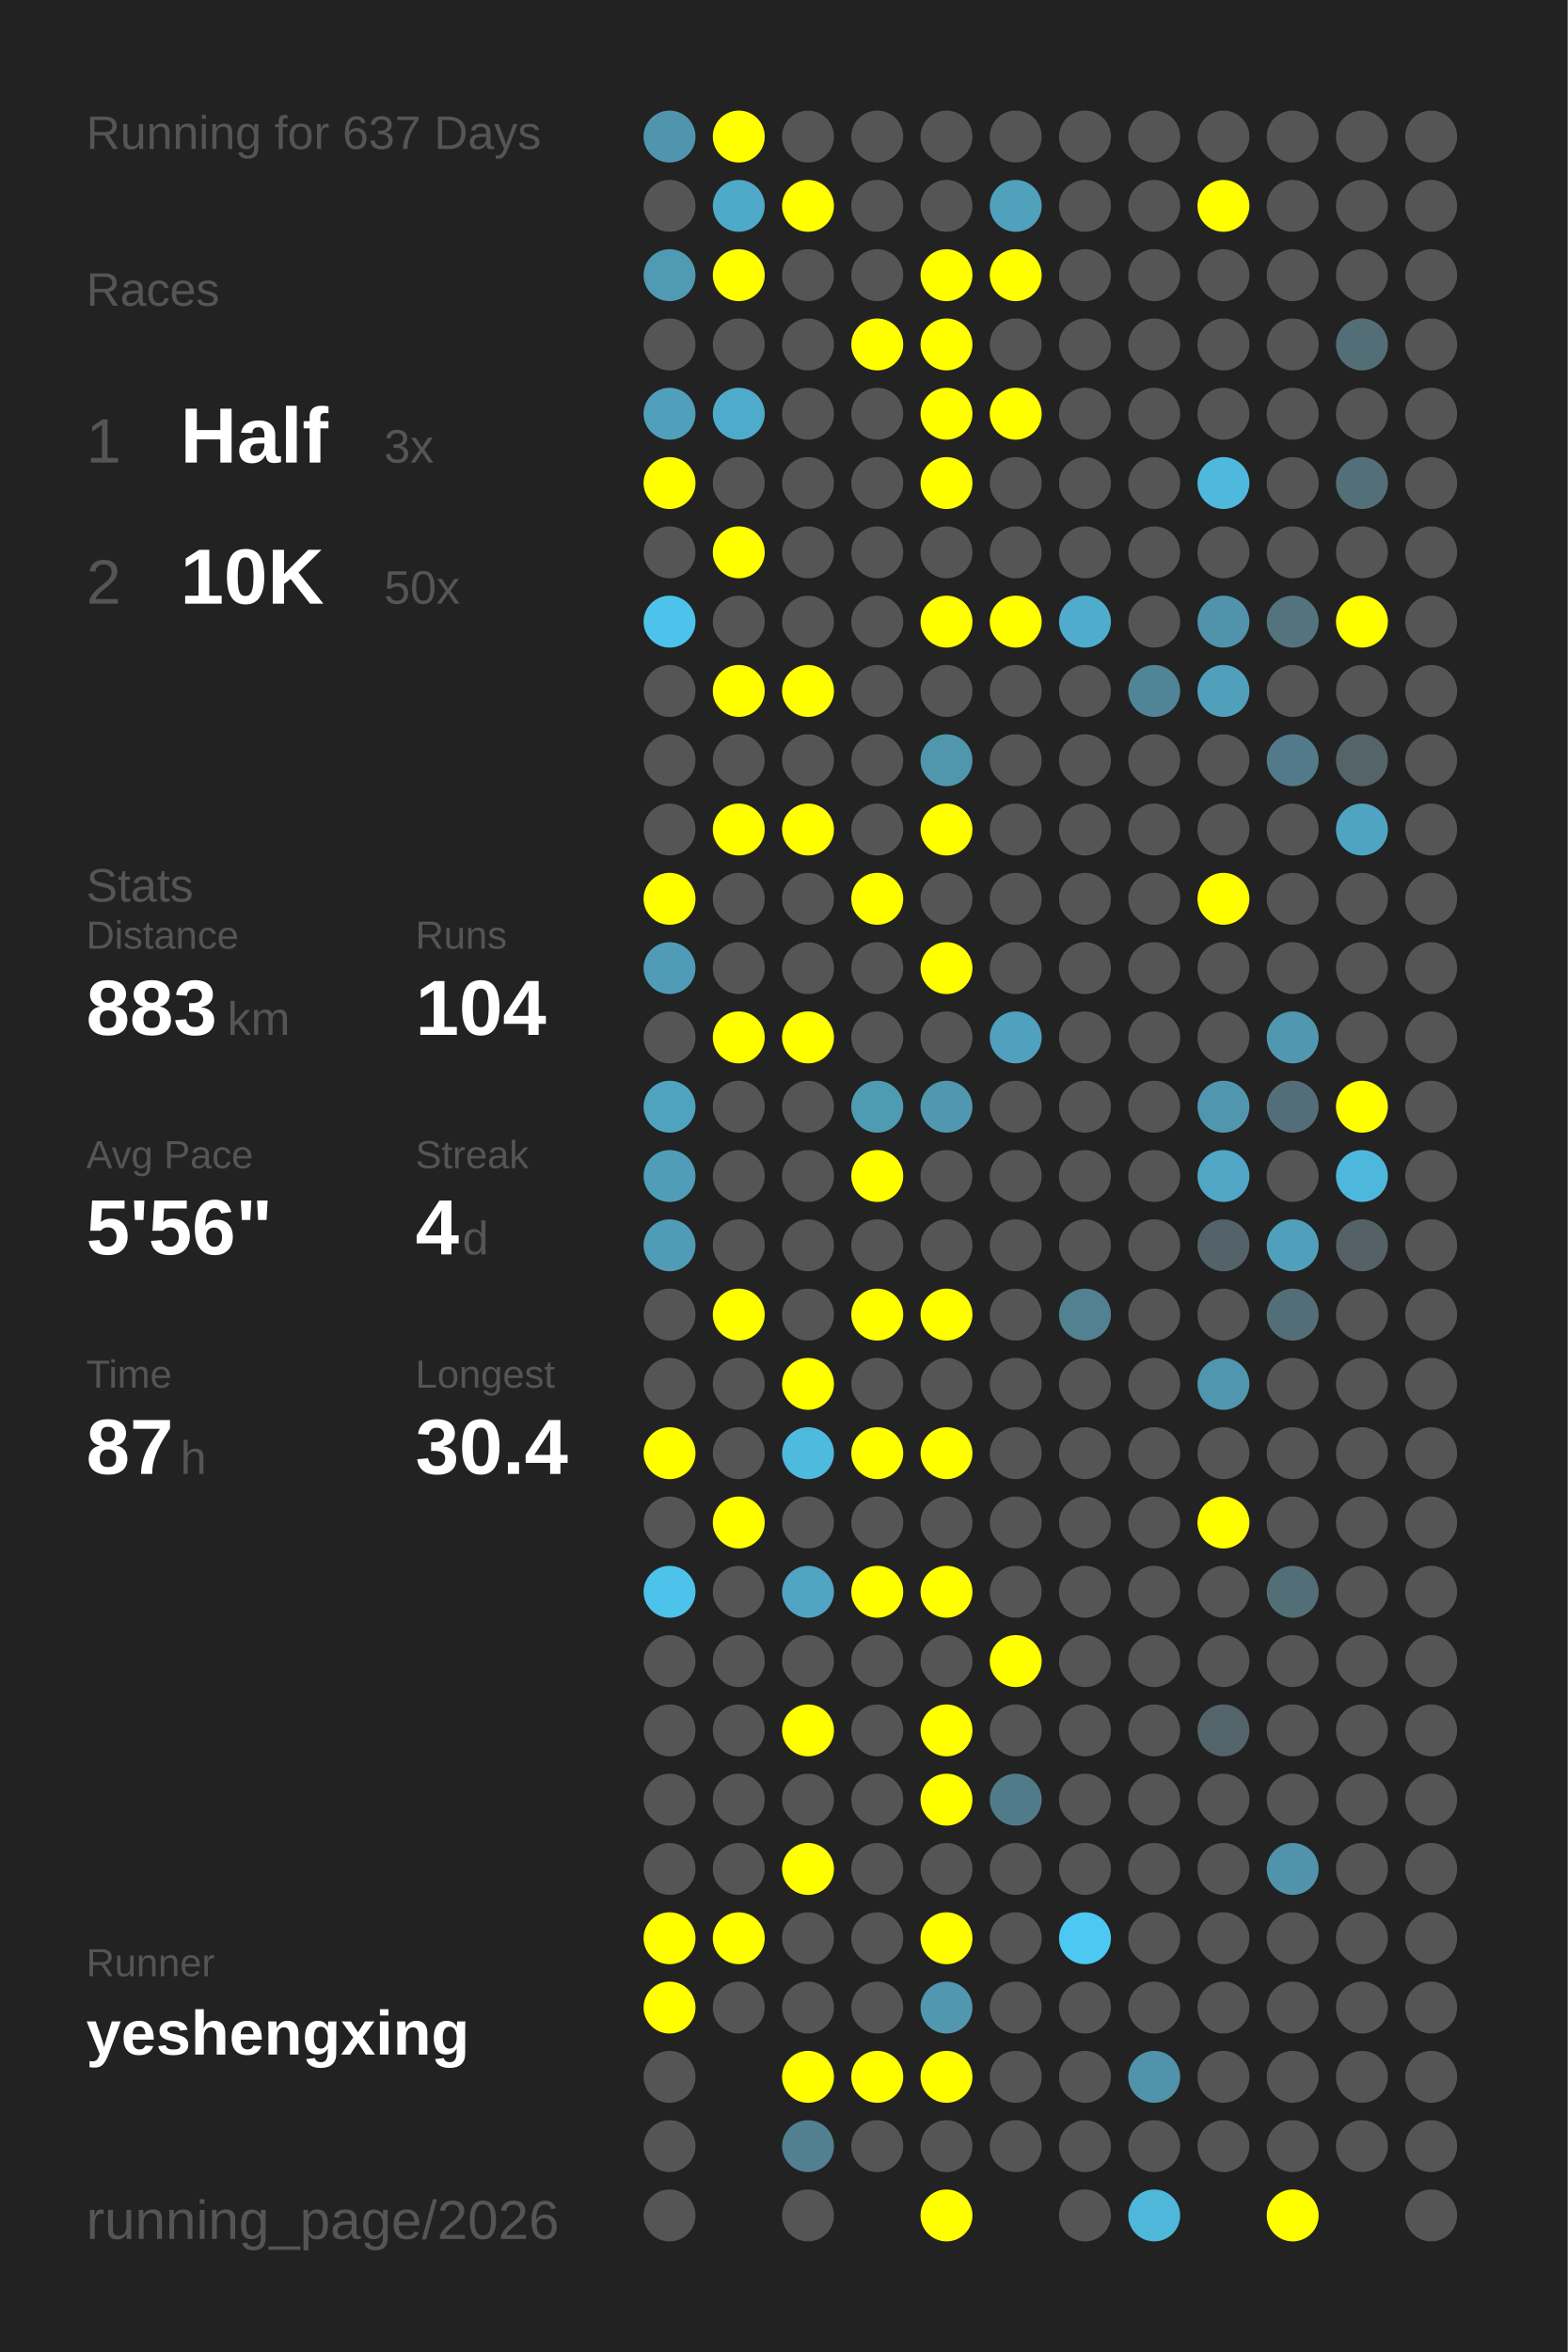
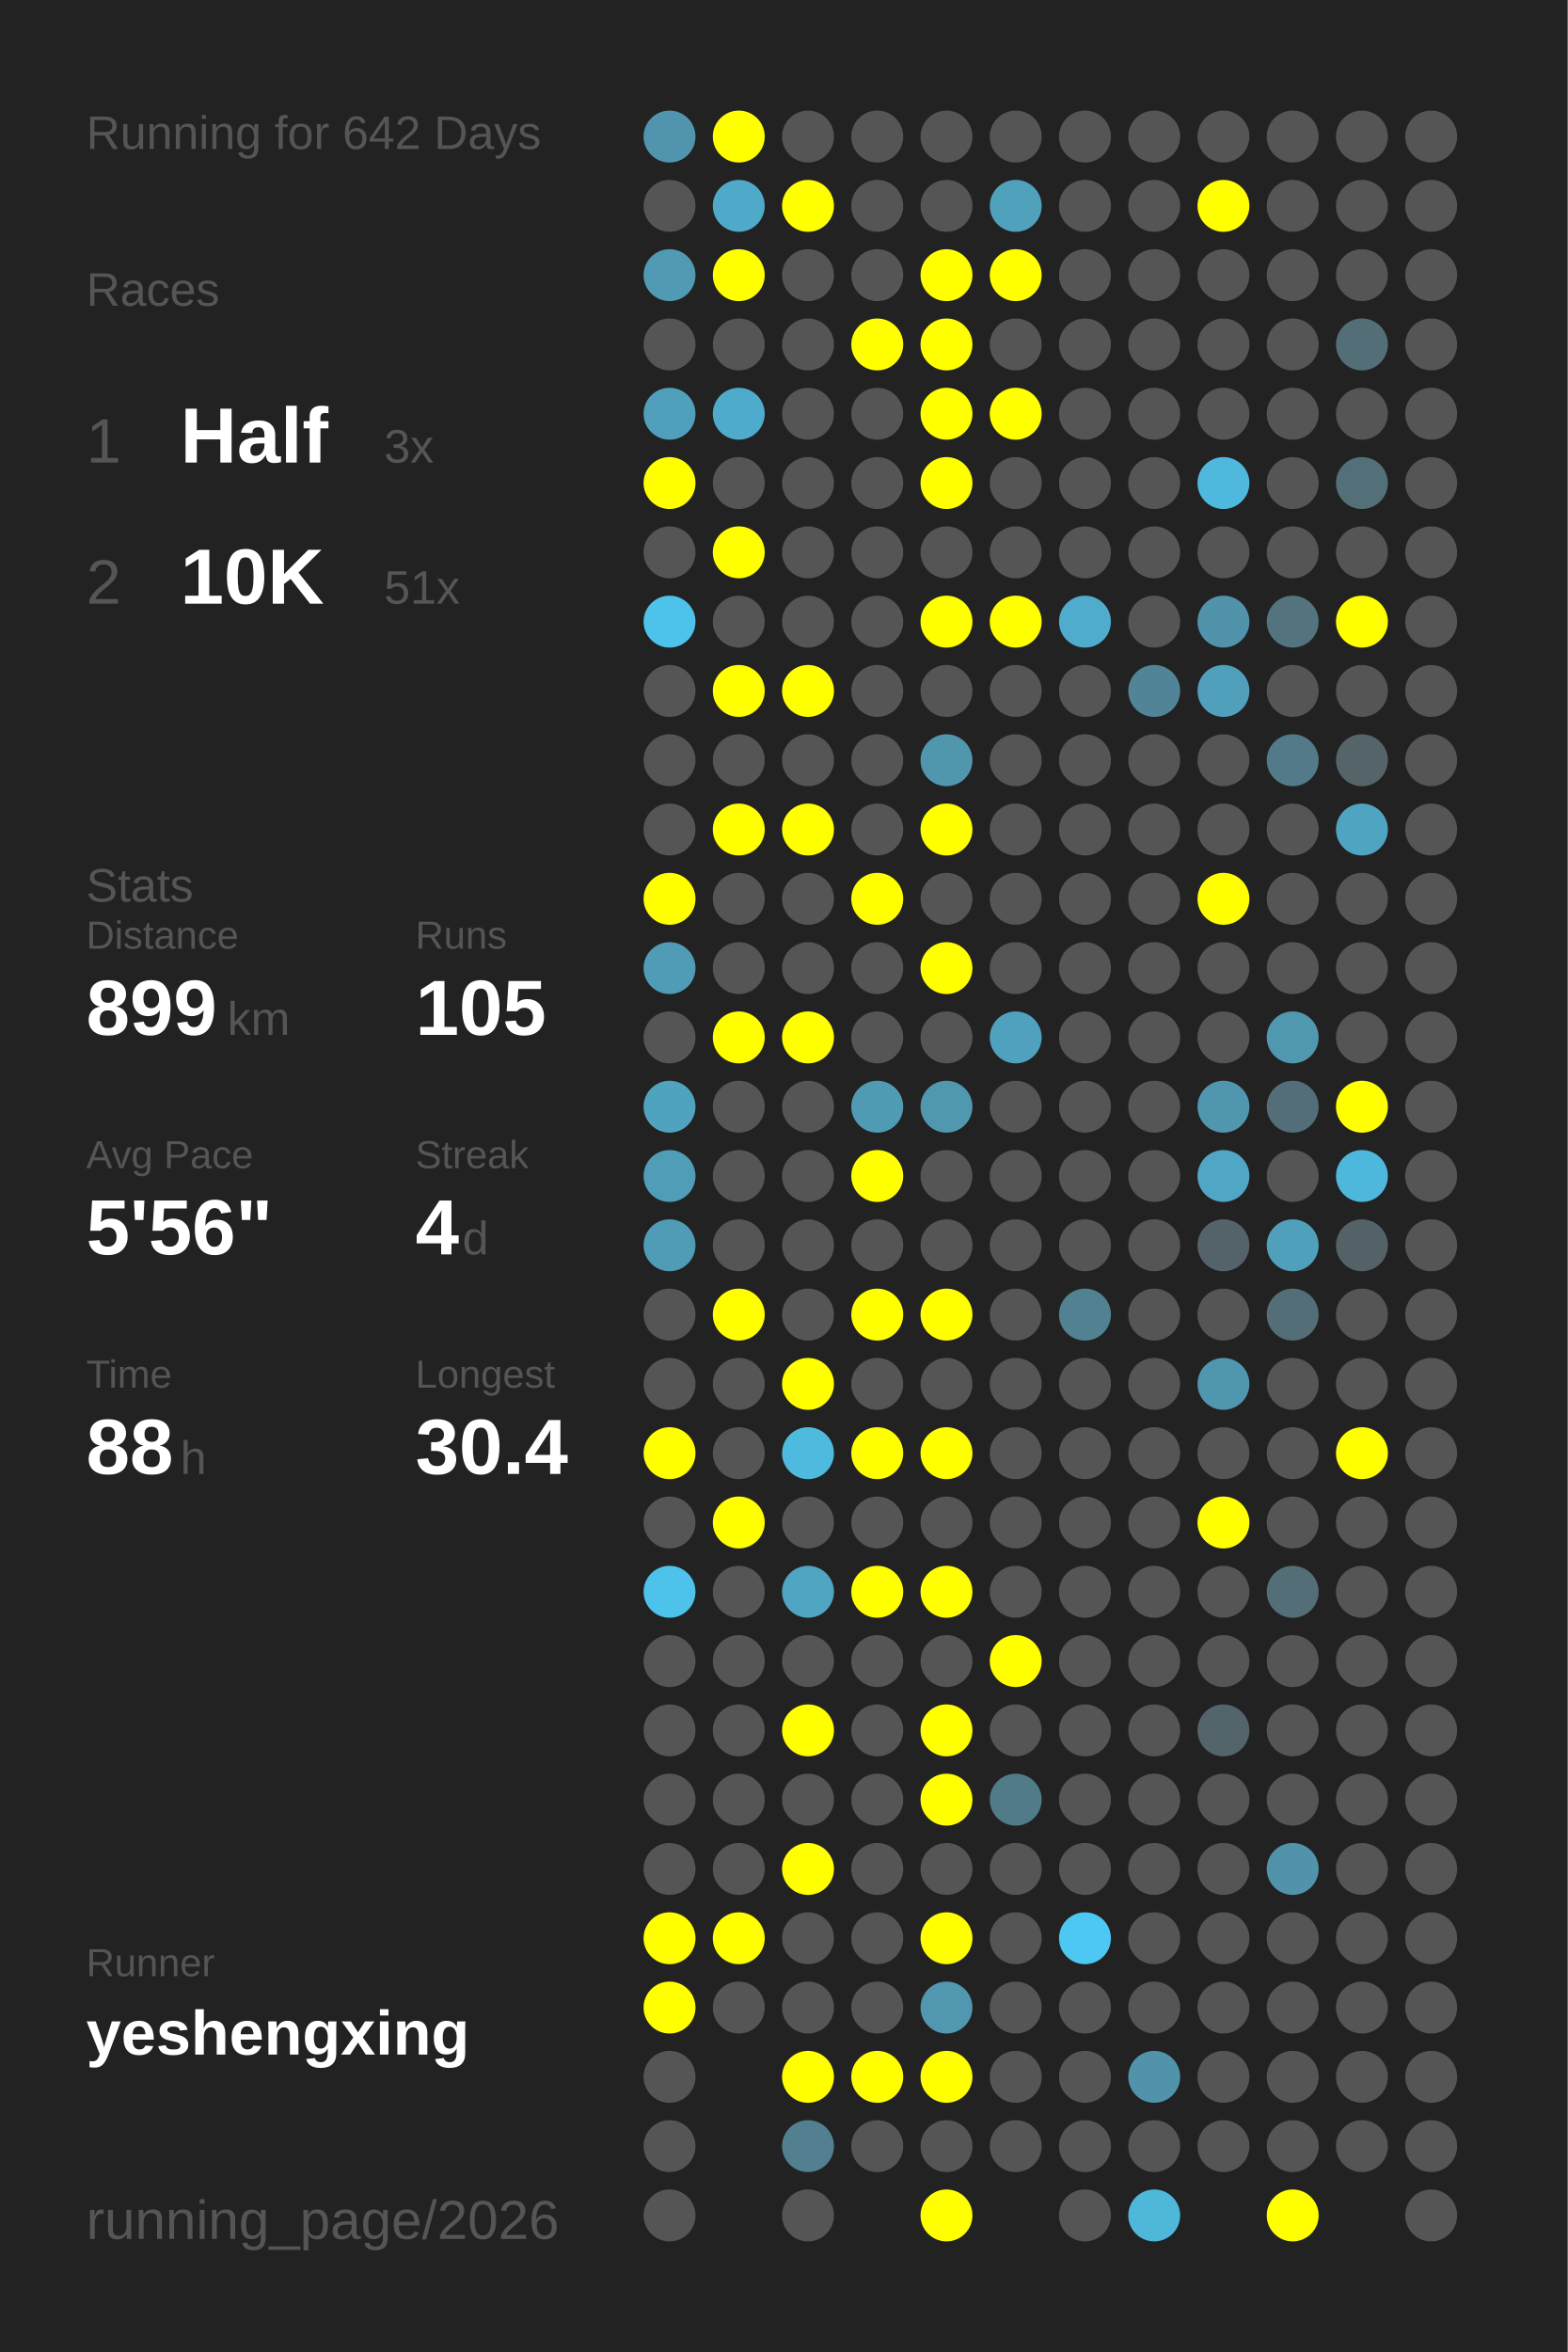
<svg xmlns="http://www.w3.org/2000/svg" baseProfile="full" height="300mm" version="1.1" viewBox="0,0,200,300" width="200mm">
  <defs />
  <rect fill="#222222" height="300" width="200" x="0" y="0" />
-   <text fill="#555555" style="font-size:6px; font-family:Arial;" x="11" y="19">Running for 637 Days</text>
+   <text fill="#555555" style="font-size:6px; font-family:Arial;" x="11" y="19">Running for 642 Days</text>
  <text fill="#555555" style="font-size:6px; font-family:Arial;" x="11" y="39">Races</text>
  <text fill="#555555" style="font-size:8px; font-family:Arial;" x="11" y="59">1</text>
  <text fill="#FFFFFF" style="font-size:10px; font-family:Arial; font-weight:bold;" x="23" y="59">Half</text>
  <text fill="#555555" style="font-size:6px; font-family:Arial;" x="49" y="59">3x</text>
  <text fill="#555555" style="font-size:8px; font-family:Arial;" x="11" y="77">2</text>
  <text fill="#FFFFFF" style="font-size:10px; font-family:Arial; font-weight:bold;" x="23" y="77">10K</text>
-   <text fill="#555555" style="font-size:6px; font-family:Arial;" x="49" y="77">50x</text>
+   <text fill="#555555" style="font-size:6px; font-family:Arial;" x="49" y="77">51x</text>
  <text fill="#555555" style="font-size:6px; font-family:Arial;" x="11" y="115">Stats</text>
  <text fill="#555555" style="font-size:5px; font-family:Arial;" x="11" y="121">Distance</text>
-   <text fill="#FFFFFF" style="font-size:10px; font-family:Arial; font-weight:bold;" x="11" y="132">883</text>
+   <text fill="#FFFFFF" style="font-size:10px; font-family:Arial; font-weight:bold;" x="11" y="132">899</text>
  <text fill="#555555" style="font-size:6px; font-family:Arial;" x="29" y="132">km</text>
  <text fill="#555555" style="font-size:5px; font-family:Arial;" x="53" y="121">Runs</text>
-   <text fill="#FFFFFF" style="font-size:10px; font-family:Arial; font-weight:bold;" x="53" y="132">104</text>
+   <text fill="#FFFFFF" style="font-size:10px; font-family:Arial; font-weight:bold;" x="53" y="132">105</text>
  <text fill="#555555" style="font-size:5px; font-family:Arial;" x="11" y="149">Avg Pace</text>
  <text fill="#FFFFFF" style="font-size:10px; font-family:Arial; font-weight:bold;" x="11" y="160">5'56"</text>
  <text fill="#555555" style="font-size:5px; font-family:Arial;" x="53" y="149">Streak</text>
  <text fill="#FFFFFF" style="font-size:10px; font-family:Arial; font-weight:bold;" x="53" y="160">4</text>
  <text fill="#555555" style="font-size:6px; font-family:Arial;" x="59" y="160">d</text>
  <text fill="#555555" style="font-size:5px; font-family:Arial;" x="11" y="177">Time</text>
-   <text fill="#FFFFFF" style="font-size:10px; font-family:Arial; font-weight:bold;" x="11" y="188">87</text>
+   <text fill="#FFFFFF" style="font-size:10px; font-family:Arial; font-weight:bold;" x="11" y="188">88</text>
  <text fill="#555555" style="font-size:6px; font-family:Arial;" x="23" y="188">h</text>
  <text fill="#555555" style="font-size:5px; font-family:Arial;" x="53" y="177">Longest</text>
  <text fill="#FFFFFF" style="font-size:10px; font-family:Arial; font-weight:bold;" x="53" y="188">30.4</text>
  <text fill="#555555" style="font-size:5px; font-family:Arial;" x="11" y="252.065">Runner</text>
  <text fill="#FFFFFF" style="font-size:8px; font-family:Arial; font-weight:bold;" x="11" y="262.065">yeshengxing</text>
  <text fill="#555555" style="font-size:7px; font-family:Arial;" x="11" y="285.581">running_page/2026</text>
  <circle cx="85.417" cy="17.419" fill="#5095ad" r="3.312" />
  <circle cx="85.417" cy="26.258" fill="#555555" r="3.312" />
  <circle cx="85.417" cy="35.097" fill="#509ab3" r="3.312" />
  <circle cx="85.417" cy="43.935" fill="#555555" r="3.312" />
  <circle cx="85.417" cy="52.774" fill="#50a0bb" r="3.312" />
  <circle cx="85.417" cy="61.613" fill="#FFFF00" r="3.312" />
  <circle cx="85.417" cy="70.452" fill="#555555" r="3.312" />
  <circle cx="85.417" cy="79.29" fill="#4dc3eb" r="3.312" />
  <circle cx="85.417" cy="88.129" fill="#555555" r="3.312" />
  <circle cx="85.417" cy="96.968" fill="#555555" r="3.312" />
  <circle cx="85.417" cy="105.806" fill="#555555" r="3.312" />
  <circle cx="85.417" cy="114.645" fill="#FFFF00" r="3.312" />
  <circle cx="85.417" cy="123.484" fill="#509cb6" r="3.312" />
  <circle cx="85.417" cy="132.323" fill="#555555" r="3.312" />
  <circle cx="85.417" cy="141.161" fill="#4fa3bf" r="3.312" />
  <circle cx="85.417" cy="150" fill="#509db7" r="3.312" />
  <circle cx="85.417" cy="158.839" fill="#509bb5" r="3.312" />
  <circle cx="85.417" cy="167.677" fill="#555555" r="3.312" />
  <circle cx="85.417" cy="176.516" fill="#555555" r="3.312" />
  <circle cx="85.417" cy="185.355" fill="#FFFF00" r="3.312" />
  <circle cx="85.417" cy="194.194" fill="#555555" r="3.312" />
  <circle cx="85.417" cy="203.032" fill="#4dc2ea" r="3.312" />
  <circle cx="85.417" cy="211.871" fill="#555555" r="3.312" />
  <circle cx="85.417" cy="220.71" fill="#555555" r="3.312" />
  <circle cx="85.417" cy="229.548" fill="#555555" r="3.312" />
  <circle cx="85.417" cy="238.387" fill="#555555" r="3.312" />
  <circle cx="85.417" cy="247.226" fill="#FFFF00" r="3.312" />
  <circle cx="85.417" cy="256.065" fill="#FFFF00" r="3.312" />
  <circle cx="85.417" cy="264.903" fill="#555555" r="3.312" />
  <circle cx="85.417" cy="273.742" fill="#555555" r="3.312" />
  <circle cx="85.417" cy="282.581" fill="#555555" r="3.312" />
  <circle cx="94.25" cy="17.419" fill="#FFFF00" r="3.312" />
  <circle cx="94.25" cy="26.258" fill="#4fa9c8" r="3.312" />
  <circle cx="94.25" cy="35.097" fill="#FFFF00" r="3.312" />
  <circle cx="94.25" cy="43.935" fill="#555555" r="3.312" />
  <circle cx="94.25" cy="52.774" fill="#4fabcb" r="3.312" />
  <circle cx="94.25" cy="61.613" fill="#555555" r="3.312" />
  <circle cx="94.25" cy="70.452" fill="#FFFF00" r="3.312" />
  <circle cx="94.25" cy="79.29" fill="#555555" r="3.312" />
  <circle cx="94.25" cy="88.129" fill="#FFFF00" r="3.312" />
  <circle cx="94.25" cy="96.968" fill="#555555" r="3.312" />
  <circle cx="94.25" cy="105.806" fill="#FFFF00" r="3.312" />
  <circle cx="94.25" cy="114.645" fill="#555555" r="3.312" />
  <circle cx="94.25" cy="123.484" fill="#555555" r="3.312" />
  <circle cx="94.25" cy="132.323" fill="#FFFF00" r="3.312" />
  <circle cx="94.25" cy="141.161" fill="#555555" r="3.312" />
  <circle cx="94.25" cy="150" fill="#555555" r="3.312" />
  <circle cx="94.25" cy="158.839" fill="#555555" r="3.312" />
  <circle cx="94.25" cy="167.677" fill="#FFFF00" r="3.312" />
  <circle cx="94.25" cy="176.516" fill="#555555" r="3.312" />
  <circle cx="94.25" cy="185.355" fill="#555555" r="3.312" />
  <circle cx="94.25" cy="194.194" fill="#FFFF00" r="3.312" />
  <circle cx="94.25" cy="203.032" fill="#555555" r="3.312" />
  <circle cx="94.25" cy="211.871" fill="#555555" r="3.312" />
  <circle cx="94.25" cy="220.71" fill="#555555" r="3.312" />
  <circle cx="94.25" cy="229.548" fill="#555555" r="3.312" />
  <circle cx="94.25" cy="238.387" fill="#555555" r="3.312" />
  <circle cx="94.25" cy="247.226" fill="#FFFF00" r="3.312" />
  <circle cx="94.25" cy="256.065" fill="#555555" r="3.312" />
  <circle cx="103.083" cy="17.419" fill="#555555" r="3.312" />
  <circle cx="103.083" cy="26.258" fill="#FFFF00" r="3.312" />
  <circle cx="103.083" cy="35.097" fill="#555555" r="3.312" />
  <circle cx="103.083" cy="43.935" fill="#555555" r="3.312" />
  <circle cx="103.083" cy="52.774" fill="#555555" r="3.312" />
  <circle cx="103.083" cy="61.613" fill="#555555" r="3.312" />
  <circle cx="103.083" cy="70.452" fill="#555555" r="3.312" />
  <circle cx="103.083" cy="79.29" fill="#555555" r="3.312" />
  <circle cx="103.083" cy="88.129" fill="#FFFF00" r="3.312" />
  <circle cx="103.083" cy="96.968" fill="#555555" r="3.312" />
  <circle cx="103.083" cy="105.806" fill="#FFFF00" r="3.312" />
  <circle cx="103.083" cy="114.645" fill="#555555" r="3.312" />
  <circle cx="103.083" cy="123.484" fill="#555555" r="3.312" />
  <circle cx="103.083" cy="132.323" fill="#FFFF00" r="3.312" />
  <circle cx="103.083" cy="141.161" fill="#555555" r="3.312" />
  <circle cx="103.083" cy="150" fill="#555555" r="3.312" />
  <circle cx="103.083" cy="158.839" fill="#555555" r="3.312" />
  <circle cx="103.083" cy="167.677" fill="#555555" r="3.312" />
  <circle cx="103.083" cy="176.516" fill="#FFFF00" r="3.312" />
  <circle cx="103.083" cy="185.355" fill="#4ebade" r="3.312" />
  <circle cx="103.083" cy="194.194" fill="#555555" r="3.312" />
  <circle cx="103.083" cy="203.032" fill="#4fa5c2" r="3.312" />
  <circle cx="103.083" cy="211.871" fill="#555555" r="3.312" />
  <circle cx="103.083" cy="220.71" fill="#FFFF00" r="3.312" />
  <circle cx="103.083" cy="229.548" fill="#555555" r="3.312" />
  <circle cx="103.083" cy="238.387" fill="#FFFF00" r="3.312" />
  <circle cx="103.083" cy="247.226" fill="#555555" r="3.312" />
  <circle cx="103.083" cy="256.065" fill="#555555" r="3.312" />
  <circle cx="103.083" cy="264.903" fill="#FFFF00" r="3.312" />
  <circle cx="103.083" cy="273.742" fill="#528090" r="3.312" />
  <circle cx="103.083" cy="282.581" fill="#555555" r="3.312" />
  <circle cx="111.917" cy="17.419" fill="#555555" r="3.312" />
  <circle cx="111.917" cy="26.258" fill="#555555" r="3.312" />
  <circle cx="111.917" cy="35.097" fill="#555555" r="3.312" />
  <circle cx="111.917" cy="43.935" fill="#FFFF00" r="3.312" />
  <circle cx="111.917" cy="52.774" fill="#555555" r="3.312" />
  <circle cx="111.917" cy="61.613" fill="#555555" r="3.312" />
  <circle cx="111.917" cy="70.452" fill="#555555" r="3.312" />
  <circle cx="111.917" cy="79.29" fill="#555555" r="3.312" />
  <circle cx="111.917" cy="88.129" fill="#555555" r="3.312" />
  <circle cx="111.917" cy="96.968" fill="#555555" r="3.312" />
  <circle cx="111.917" cy="105.806" fill="#555555" r="3.312" />
  <circle cx="111.917" cy="114.645" fill="#FFFF00" r="3.312" />
  <circle cx="111.917" cy="123.484" fill="#555555" r="3.312" />
  <circle cx="111.917" cy="132.323" fill="#555555" r="3.312" />
  <circle cx="111.917" cy="141.161" fill="#509bb4" r="3.312" />
  <circle cx="111.917" cy="150" fill="#FFFF00" r="3.312" />
  <circle cx="111.917" cy="158.839" fill="#555555" r="3.312" />
  <circle cx="111.917" cy="167.677" fill="#FFFF00" r="3.312" />
  <circle cx="111.917" cy="176.516" fill="#555555" r="3.312" />
  <circle cx="111.917" cy="185.355" fill="#FFFF00" r="3.312" />
  <circle cx="111.917" cy="194.194" fill="#555555" r="3.312" />
  <circle cx="111.917" cy="203.032" fill="#FFFF00" r="3.312" />
  <circle cx="111.917" cy="211.871" fill="#555555" r="3.312" />
  <circle cx="111.917" cy="220.71" fill="#555555" r="3.312" />
  <circle cx="111.917" cy="229.548" fill="#555555" r="3.312" />
  <circle cx="111.917" cy="238.387" fill="#555555" r="3.312" />
  <circle cx="111.917" cy="247.226" fill="#555555" r="3.312" />
  <circle cx="111.917" cy="256.065" fill="#555555" r="3.312" />
  <circle cx="111.917" cy="264.903" fill="#FFFF00" r="3.312" />
  <circle cx="111.917" cy="273.742" fill="#555555" r="3.312" />
  <circle cx="120.75" cy="17.419" fill="#555555" r="3.312" />
  <circle cx="120.75" cy="26.258" fill="#555555" r="3.312" />
  <circle cx="120.75" cy="35.097" fill="#FFFF00" r="3.312" />
  <circle cx="120.75" cy="43.935" fill="#FFFF00" r="3.312" />
  <circle cx="120.75" cy="52.774" fill="#FFFF00" r="3.312" />
  <circle cx="120.75" cy="61.613" fill="#FFFF00" r="3.312" />
  <circle cx="120.75" cy="70.452" fill="#555555" r="3.312" />
  <circle cx="120.75" cy="79.29" fill="#FFFF00" r="3.312" />
  <circle cx="120.75" cy="88.129" fill="#555555" r="3.312" />
  <circle cx="120.75" cy="96.968" fill="#5096ad" r="3.312" />
  <circle cx="120.75" cy="105.806" fill="#FFFF00" r="3.312" />
  <circle cx="120.75" cy="114.645" fill="#555555" r="3.312" />
  <circle cx="120.75" cy="123.484" fill="#FFFF00" r="3.312" />
  <circle cx="120.75" cy="132.323" fill="#555555" r="3.312" />
  <circle cx="120.75" cy="141.161" fill="#5098b0" r="3.312" />
  <circle cx="120.75" cy="150" fill="#555555" r="3.312" />
  <circle cx="120.75" cy="158.839" fill="#555555" r="3.312" />
  <circle cx="120.75" cy="167.677" fill="#FFFF00" r="3.312" />
  <circle cx="120.75" cy="176.516" fill="#555555" r="3.312" />
  <circle cx="120.75" cy="185.355" fill="#FFFF00" r="3.312" />
  <circle cx="120.75" cy="194.194" fill="#555555" r="3.312" />
  <circle cx="120.75" cy="203.032" fill="#FFFF00" r="3.312" />
  <circle cx="120.75" cy="211.871" fill="#555555" r="3.312" />
  <circle cx="120.75" cy="220.71" fill="#FFFF00" r="3.312" />
  <circle cx="120.75" cy="229.548" fill="#FFFF00" r="3.312" />
  <circle cx="120.75" cy="238.387" fill="#555555" r="3.312" />
  <circle cx="120.75" cy="247.226" fill="#FFFF00" r="3.312" />
  <circle cx="120.75" cy="256.065" fill="#5097af" r="3.312" />
  <circle cx="120.75" cy="264.903" fill="#FFFF00" r="3.312" />
  <circle cx="120.75" cy="273.742" fill="#555555" r="3.312" />
  <circle cx="120.75" cy="282.581" fill="#FFFF00" r="3.312" />
  <circle cx="129.583" cy="17.419" fill="#555555" r="3.312" />
  <circle cx="129.583" cy="26.258" fill="#50a1bc" r="3.312" />
  <circle cx="129.583" cy="35.097" fill="#FFFF00" r="3.312" />
  <circle cx="129.583" cy="43.935" fill="#555555" r="3.312" />
  <circle cx="129.583" cy="52.774" fill="#FFFF00" r="3.312" />
  <circle cx="129.583" cy="61.613" fill="#555555" r="3.312" />
  <circle cx="129.583" cy="70.452" fill="#555555" r="3.312" />
  <circle cx="129.583" cy="79.29" fill="#FFFF00" r="3.312" />
  <circle cx="129.583" cy="88.129" fill="#555555" r="3.312" />
  <circle cx="129.583" cy="96.968" fill="#555555" r="3.312" />
  <circle cx="129.583" cy="105.806" fill="#555555" r="3.312" />
  <circle cx="129.583" cy="114.645" fill="#555555" r="3.312" />
  <circle cx="129.583" cy="123.484" fill="#555555" r="3.312" />
  <circle cx="129.583" cy="132.323" fill="#50a1bd" r="3.312" />
  <circle cx="129.583" cy="141.161" fill="#555555" r="3.312" />
  <circle cx="129.583" cy="150" fill="#555555" r="3.312" />
  <circle cx="129.583" cy="158.839" fill="#555555" r="3.312" />
  <circle cx="129.583" cy="167.677" fill="#555555" r="3.312" />
  <circle cx="129.583" cy="176.516" fill="#555555" r="3.312" />
  <circle cx="129.583" cy="185.355" fill="#555555" r="3.312" />
  <circle cx="129.583" cy="194.194" fill="#555555" r="3.312" />
  <circle cx="129.583" cy="203.032" fill="#555555" r="3.312" />
  <circle cx="129.583" cy="211.871" fill="#FFFF00" r="3.312" />
  <circle cx="129.583" cy="220.71" fill="#555555" r="3.312" />
  <circle cx="129.583" cy="229.548" fill="#527b89" r="3.312" />
  <circle cx="129.583" cy="238.387" fill="#555555" r="3.312" />
  <circle cx="129.583" cy="247.226" fill="#555555" r="3.312" />
  <circle cx="129.583" cy="256.065" fill="#555555" r="3.312" />
  <circle cx="129.583" cy="264.903" fill="#555555" r="3.312" />
  <circle cx="129.583" cy="273.742" fill="#555555" r="3.312" />
  <circle cx="138.417" cy="17.419" fill="#555555" r="3.312" />
  <circle cx="138.417" cy="26.258" fill="#555555" r="3.312" />
  <circle cx="138.417" cy="35.097" fill="#555555" r="3.312" />
  <circle cx="138.417" cy="43.935" fill="#555555" r="3.312" />
  <circle cx="138.417" cy="52.774" fill="#555555" r="3.312" />
  <circle cx="138.417" cy="61.613" fill="#555555" r="3.312" />
  <circle cx="138.417" cy="70.452" fill="#555555" r="3.312" />
  <circle cx="138.417" cy="79.29" fill="#4faccc" r="3.312" />
  <circle cx="138.417" cy="88.129" fill="#555555" r="3.312" />
  <circle cx="138.417" cy="96.968" fill="#555555" r="3.312" />
  <circle cx="138.417" cy="105.806" fill="#555555" r="3.312" />
  <circle cx="138.417" cy="114.645" fill="#555555" r="3.312" />
  <circle cx="138.417" cy="123.484" fill="#555555" r="3.312" />
  <circle cx="138.417" cy="132.323" fill="#555555" r="3.312" />
  <circle cx="138.417" cy="141.161" fill="#555555" r="3.312" />
  <circle cx="138.417" cy="150" fill="#555555" r="3.312" />
  <circle cx="138.417" cy="158.839" fill="#555555" r="3.312" />
  <circle cx="138.417" cy="167.677" fill="#528191" r="3.312" />
  <circle cx="138.417" cy="176.516" fill="#555555" r="3.312" />
  <circle cx="138.417" cy="185.355" fill="#555555" r="3.312" />
  <circle cx="138.417" cy="194.194" fill="#555555" r="3.312" />
  <circle cx="138.417" cy="203.032" fill="#555555" r="3.312" />
  <circle cx="138.417" cy="211.871" fill="#555555" r="3.312" />
  <circle cx="138.417" cy="220.71" fill="#555555" r="3.312" />
  <circle cx="138.417" cy="229.548" fill="#555555" r="3.312" />
  <circle cx="138.417" cy="238.387" fill="#555555" r="3.312" />
  <circle cx="138.417" cy="247.226" fill="#4dc8f2" r="3.312" />
  <circle cx="138.417" cy="256.065" fill="#555555" r="3.312" />
  <circle cx="138.417" cy="264.903" fill="#555555" r="3.312" />
  <circle cx="138.417" cy="273.742" fill="#555555" r="3.312" />
  <circle cx="138.417" cy="282.581" fill="#555555" r="3.312" />
  <circle cx="147.25" cy="17.419" fill="#555555" r="3.312" />
  <circle cx="147.25" cy="26.258" fill="#555555" r="3.312" />
  <circle cx="147.25" cy="35.097" fill="#555555" r="3.312" />
  <circle cx="147.25" cy="43.935" fill="#555555" r="3.312" />
  <circle cx="147.25" cy="52.774" fill="#555555" r="3.312" />
  <circle cx="147.25" cy="61.613" fill="#555555" r="3.312" />
  <circle cx="147.25" cy="70.452" fill="#555555" r="3.312" />
  <circle cx="147.25" cy="79.29" fill="#555555" r="3.312" />
  <circle cx="147.25" cy="88.129" fill="#518496" r="3.312" />
  <circle cx="147.25" cy="96.968" fill="#555555" r="3.312" />
  <circle cx="147.25" cy="105.806" fill="#555555" r="3.312" />
  <circle cx="147.25" cy="114.645" fill="#555555" r="3.312" />
  <circle cx="147.25" cy="123.484" fill="#555555" r="3.312" />
  <circle cx="147.25" cy="132.323" fill="#555555" r="3.312" />
  <circle cx="147.25" cy="141.161" fill="#555555" r="3.312" />
  <circle cx="147.25" cy="150" fill="#555555" r="3.312" />
  <circle cx="147.25" cy="158.839" fill="#555555" r="3.312" />
  <circle cx="147.25" cy="167.677" fill="#555555" r="3.312" />
  <circle cx="147.25" cy="176.516" fill="#555555" r="3.312" />
  <circle cx="147.25" cy="185.355" fill="#555555" r="3.312" />
  <circle cx="147.25" cy="194.194" fill="#555555" r="3.312" />
  <circle cx="147.25" cy="203.032" fill="#555555" r="3.312" />
  <circle cx="147.25" cy="211.871" fill="#555555" r="3.312" />
  <circle cx="147.25" cy="220.71" fill="#555555" r="3.312" />
  <circle cx="147.25" cy="229.548" fill="#555555" r="3.312" />
  <circle cx="147.25" cy="238.387" fill="#555555" r="3.312" />
  <circle cx="147.25" cy="247.226" fill="#555555" r="3.312" />
  <circle cx="147.25" cy="256.065" fill="#555555" r="3.312" />
  <circle cx="147.25" cy="264.903" fill="#5093aa" r="3.312" />
  <circle cx="147.25" cy="273.742" fill="#555555" r="3.312" />
  <circle cx="147.25" cy="282.581" fill="#4eb7da" r="3.312" />
  <circle cx="156.083" cy="17.419" fill="#555555" r="3.312" />
  <circle cx="156.083" cy="26.258" fill="#FFFF00" r="3.312" />
  <circle cx="156.083" cy="35.097" fill="#555555" r="3.312" />
  <circle cx="156.083" cy="43.935" fill="#555555" r="3.312" />
  <circle cx="156.083" cy="52.774" fill="#555555" r="3.312" />
  <circle cx="156.083" cy="61.613" fill="#4eb9dd" r="3.312" />
  <circle cx="156.083" cy="70.452" fill="#555555" r="3.312" />
  <circle cx="156.083" cy="79.29" fill="#5093aa" r="3.312" />
  <circle cx="156.083" cy="88.129" fill="#50a0bb" r="3.312" />
  <circle cx="156.083" cy="96.968" fill="#555555" r="3.312" />
  <circle cx="156.083" cy="105.806" fill="#555555" r="3.312" />
  <circle cx="156.083" cy="114.645" fill="#FFFF00" r="3.312" />
  <circle cx="156.083" cy="123.484" fill="#555555" r="3.312" />
  <circle cx="156.083" cy="132.323" fill="#555555" r="3.312" />
  <circle cx="156.083" cy="141.161" fill="#5096ae" r="3.312" />
  <circle cx="156.083" cy="150" fill="#4fa7c5" r="3.312" />
  <circle cx="156.083" cy="158.839" fill="#546369" r="3.312" />
  <circle cx="156.083" cy="167.677" fill="#555555" r="3.312" />
  <circle cx="156.083" cy="176.516" fill="#5096ae" r="3.312" />
  <circle cx="156.083" cy="185.355" fill="#555555" r="3.312" />
  <circle cx="156.083" cy="194.194" fill="#FFFF00" r="3.312" />
  <circle cx="156.083" cy="203.032" fill="#555555" r="3.312" />
  <circle cx="156.083" cy="211.871" fill="#555555" r="3.312" />
  <circle cx="156.083" cy="220.71" fill="#53646a" r="3.312" />
  <circle cx="156.083" cy="229.548" fill="#555555" r="3.312" />
  <circle cx="156.083" cy="238.387" fill="#555555" r="3.312" />
  <circle cx="156.083" cy="247.226" fill="#555555" r="3.312" />
  <circle cx="156.083" cy="256.065" fill="#555555" r="3.312" />
  <circle cx="156.083" cy="264.903" fill="#555555" r="3.312" />
  <circle cx="156.083" cy="273.742" fill="#555555" r="3.312" />
  <circle cx="164.917" cy="17.419" fill="#555555" r="3.312" />
  <circle cx="164.917" cy="26.258" fill="#555555" r="3.312" />
  <circle cx="164.917" cy="35.097" fill="#555555" r="3.312" />
  <circle cx="164.917" cy="43.935" fill="#555555" r="3.312" />
  <circle cx="164.917" cy="52.774" fill="#555555" r="3.312" />
  <circle cx="164.917" cy="61.613" fill="#555555" r="3.312" />
  <circle cx="164.917" cy="70.452" fill="#555555" r="3.312" />
  <circle cx="164.917" cy="79.29" fill="#53737f" r="3.312" />
  <circle cx="164.917" cy="88.129" fill="#555555" r="3.312" />
  <circle cx="164.917" cy="96.968" fill="#527a88" r="3.312" />
  <circle cx="164.917" cy="105.806" fill="#555555" r="3.312" />
  <circle cx="164.917" cy="114.645" fill="#555555" r="3.312" />
  <circle cx="164.917" cy="123.484" fill="#555555" r="3.312" />
  <circle cx="164.917" cy="132.323" fill="#5097b0" r="3.312" />
  <circle cx="164.917" cy="141.161" fill="#536e78" r="3.312" />
  <circle cx="164.917" cy="150" fill="#555555" r="3.312" />
  <circle cx="164.917" cy="158.839" fill="#50a0bb" r="3.312" />
  <circle cx="164.917" cy="167.677" fill="#536e77" r="3.312" />
  <circle cx="164.917" cy="176.516" fill="#555555" r="3.312" />
  <circle cx="164.917" cy="185.355" fill="#555555" r="3.312" />
  <circle cx="164.917" cy="194.194" fill="#555555" r="3.312" />
  <circle cx="164.917" cy="203.032" fill="#536e77" r="3.312" />
  <circle cx="164.917" cy="211.871" fill="#555555" r="3.312" />
  <circle cx="164.917" cy="220.71" fill="#555555" r="3.312" />
  <circle cx="164.917" cy="229.548" fill="#555555" r="3.312" />
  <circle cx="164.917" cy="238.387" fill="#5093aa" r="3.312" />
  <circle cx="164.917" cy="247.226" fill="#555555" r="3.312" />
  <circle cx="164.917" cy="256.065" fill="#555555" r="3.312" />
  <circle cx="164.917" cy="264.903" fill="#555555" r="3.312" />
  <circle cx="164.917" cy="273.742" fill="#555555" r="3.312" />
  <circle cx="164.917" cy="282.581" fill="#FFFF00" r="3.312" />
  <circle cx="173.75" cy="17.419" fill="#555555" r="3.312" />
  <circle cx="173.75" cy="26.258" fill="#555555" r="3.312" />
  <circle cx="173.75" cy="35.097" fill="#555555" r="3.312" />
  <circle cx="173.75" cy="43.935" fill="#536e77" r="3.312" />
  <circle cx="173.75" cy="52.774" fill="#555555" r="3.312" />
  <circle cx="173.75" cy="61.613" fill="#536f78" r="3.312" />
  <circle cx="173.75" cy="70.452" fill="#555555" r="3.312" />
  <circle cx="173.75" cy="79.29" fill="#FFFF00" r="3.312" />
  <circle cx="173.75" cy="88.129" fill="#555555" r="3.312" />
  <circle cx="173.75" cy="96.968" fill="#546469" r="3.312" />
  <circle cx="173.75" cy="105.806" fill="#4fa4c1" r="3.312" />
  <circle cx="173.75" cy="114.645" fill="#555555" r="3.312" />
  <circle cx="173.75" cy="123.484" fill="#555555" r="3.312" />
  <circle cx="173.75" cy="132.323" fill="#555555" r="3.312" />
  <circle cx="173.75" cy="141.161" fill="#FFFF00" r="3.312" />
  <circle cx="173.75" cy="150" fill="#4eb8dc" r="3.312" />
  <circle cx="173.75" cy="158.839" fill="#546166" r="3.312" />
  <circle cx="173.75" cy="167.677" fill="#555555" r="3.312" />
  <circle cx="173.75" cy="176.516" fill="#555555" r="3.312" />
-   <circle cx="173.75" cy="185.355" fill="#555555" r="3.312" />
+   <circle cx="173.75" cy="185.355" fill="#FFFF00" r="3.312" />
  <circle cx="173.75" cy="194.194" fill="#555555" r="3.312" />
  <circle cx="173.75" cy="203.032" fill="#555555" r="3.312" />
  <circle cx="173.75" cy="211.871" fill="#555555" r="3.312" />
  <circle cx="173.75" cy="220.71" fill="#555555" r="3.312" />
  <circle cx="173.75" cy="229.548" fill="#555555" r="3.312" />
  <circle cx="173.75" cy="238.387" fill="#555555" r="3.312" />
  <circle cx="173.75" cy="247.226" fill="#555555" r="3.312" />
  <circle cx="173.75" cy="256.065" fill="#555555" r="3.312" />
  <circle cx="173.75" cy="264.903" fill="#555555" r="3.312" />
  <circle cx="173.75" cy="273.742" fill="#555555" r="3.312" />
  <circle cx="182.583" cy="17.419" fill="#555555" r="3.312" />
  <circle cx="182.583" cy="26.258" fill="#555555" r="3.312" />
  <circle cx="182.583" cy="35.097" fill="#555555" r="3.312" />
  <circle cx="182.583" cy="43.935" fill="#555555" r="3.312" />
  <circle cx="182.583" cy="52.774" fill="#555555" r="3.312" />
  <circle cx="182.583" cy="61.613" fill="#555555" r="3.312" />
  <circle cx="182.583" cy="70.452" fill="#555555" r="3.312" />
  <circle cx="182.583" cy="79.29" fill="#555555" r="3.312" />
  <circle cx="182.583" cy="88.129" fill="#555555" r="3.312" />
  <circle cx="182.583" cy="96.968" fill="#555555" r="3.312" />
  <circle cx="182.583" cy="105.806" fill="#555555" r="3.312" />
  <circle cx="182.583" cy="114.645" fill="#555555" r="3.312" />
  <circle cx="182.583" cy="123.484" fill="#555555" r="3.312" />
  <circle cx="182.583" cy="132.323" fill="#555555" r="3.312" />
  <circle cx="182.583" cy="141.161" fill="#555555" r="3.312" />
  <circle cx="182.583" cy="150" fill="#555555" r="3.312" />
  <circle cx="182.583" cy="158.839" fill="#555555" r="3.312" />
  <circle cx="182.583" cy="167.677" fill="#555555" r="3.312" />
  <circle cx="182.583" cy="176.516" fill="#555555" r="3.312" />
  <circle cx="182.583" cy="185.355" fill="#555555" r="3.312" />
  <circle cx="182.583" cy="194.194" fill="#555555" r="3.312" />
  <circle cx="182.583" cy="203.032" fill="#555555" r="3.312" />
  <circle cx="182.583" cy="211.871" fill="#555555" r="3.312" />
  <circle cx="182.583" cy="220.71" fill="#555555" r="3.312" />
  <circle cx="182.583" cy="229.548" fill="#555555" r="3.312" />
  <circle cx="182.583" cy="238.387" fill="#555555" r="3.312" />
  <circle cx="182.583" cy="247.226" fill="#555555" r="3.312" />
  <circle cx="182.583" cy="256.065" fill="#555555" r="3.312" />
  <circle cx="182.583" cy="264.903" fill="#555555" r="3.312" />
  <circle cx="182.583" cy="273.742" fill="#555555" r="3.312" />
  <circle cx="182.583" cy="282.581" fill="#555555" r="3.312" />
</svg>
